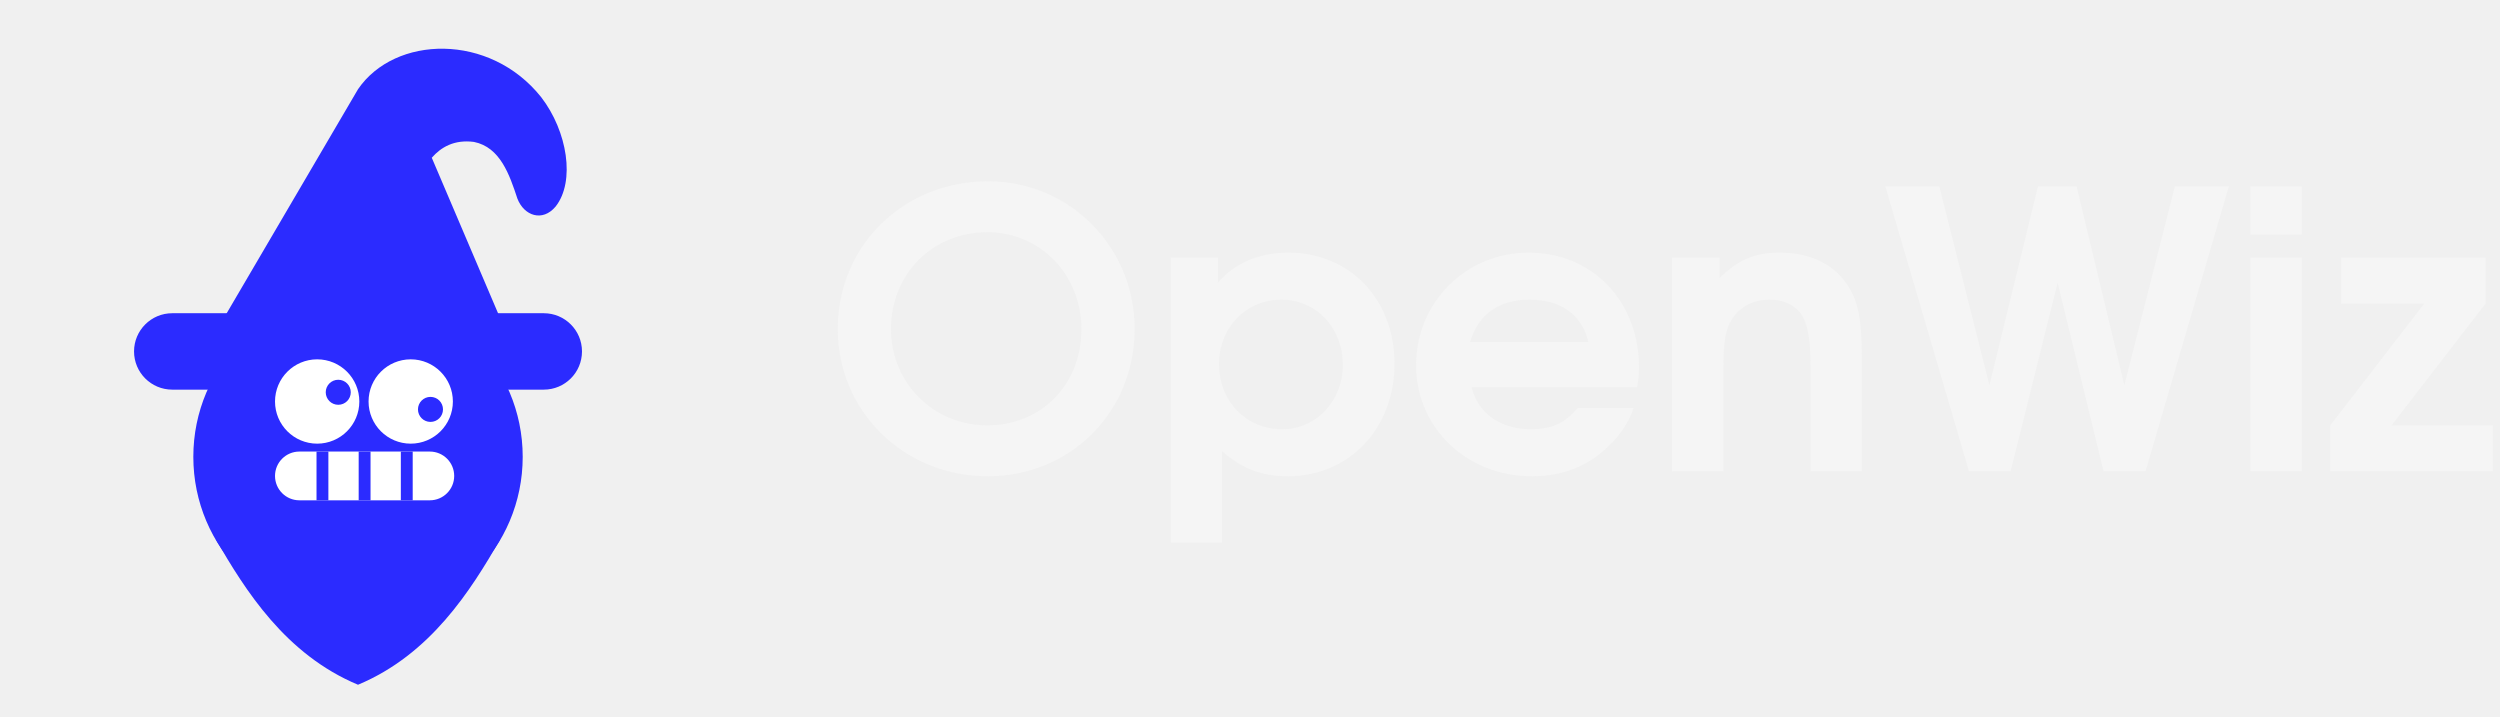
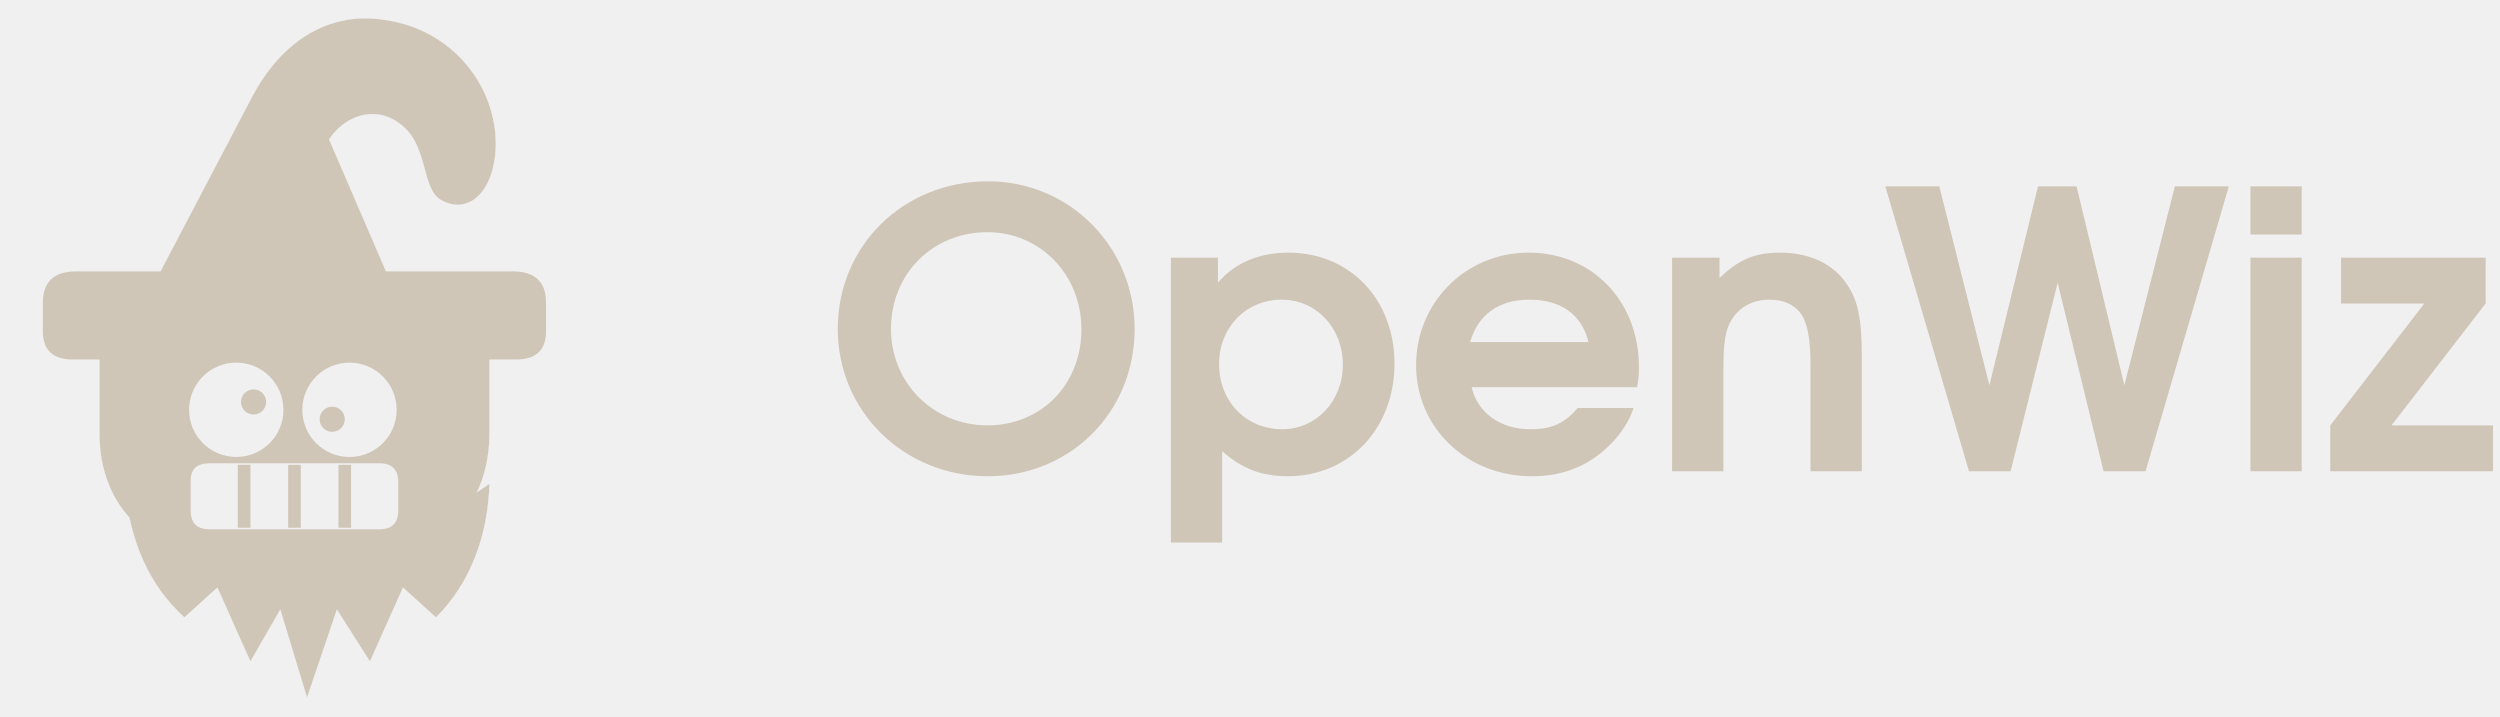
<svg xmlns="http://www.w3.org/2000/svg" viewBox="66 27 817 234" width="817" height="234">
-   <g transform="translate(66 27) scale(0.234)">
-     <circle cx="500.0" cy="638.0" r="230.0" fill="#2b2bff" />
-     <path d="M 312.3 444.8 L 500.0 124.6 C 551.5 49.2 684.0 45.5 755.8 135.7 C 792.6 183.5 803.6 253.4 776.0 288.4 C 757.6 310.5 731.8 301.3 722.6 277.4 C 711.6 244.2 698.7 205.6 661.9 198.2 C 634.3 194.6 615.9 205.6 603.0 220.3 L 698.7 444.8 Z" fill="#2b2bff" />
-     <rect x="187.2" y="437.44" width="625.6" height="106.72" rx="53.36" fill="#2b2bff" />
-     <path d="M 301.3 753.0 C 342.7 824.8 398.8 914.0 500.0 956.3 C 601.2 914.0 657.3 824.8 698.7 753.0 Z" fill="#2b2bff" />
-     <circle cx="442.96" cy="560.72" r="58.88" fill="#ffffff" />
-     <circle cx="573.6" cy="560.72" r="58.88" fill="#ffffff" />
-     <circle cx="472.4" cy="547.84" r="17.48" fill="#2b2bff" />
-     <circle cx="601.2" cy="571.76" r="17.48" fill="#2b2bff" />
-     <rect x="384.08" y="630.64" width="250.24" height="68.08" rx="34.04" fill="#ffffff" />
-     <rect x="442.04" y="630.64" width="16.56" height="68.08" rx="0" fill="#2b2bff" />
-     <rect x="500.92" y="630.64" width="16.56" height="68.08" rx="0" fill="#2b2bff" />
-     <rect x="559.8" y="630.64" width="16.56" height="68.08" rx="0" fill="#2b2bff" />
+   <g transform="translate(30.67 18.06) scale(0.5139)">
+     <defs>
+       <mask id="cutouts" maskUnits="userSpaceOnUse" x="0" y="0" width="512" height="512">
+         <rect width="512" height="512" fill="white" />
+         <g fill="black">
+           <path d="M132 234 Q132 210 158 210 H354 Q380 210 380 236 V293  C380 322 368 345 348 358 H164 C144 344 132 322 132 293 Z" />
+           <path d="M148 325 C151 362 164 390 186 410 L207 391 L228 438       L247 405 L264 461 L283 405 L304 438 L325 391 L346 410       C368 388 379 358 380 325 C351 346 324 353 294 353 H220       C192 353 167 345 148 325 Z" />
+         </g>
+         <g fill="white">
+           <path d="M132 234 Q132 210 158 210 H354 Q380 210 380 236 V293  C380 322 368 345 348 358 H164 C144 344 132 322 132 293 Z" />
+           <path d="M148 325 C151 362 164 390 186 410 L207 391 L228 438       L247 405 L264 461 L283 405 L304 438 L325 391 L346 410       C368 388 379 358 380 325 C351 346 324 353 294 353 H220       C192 353 167 345 148 325 Z" />
+         </g>
+         <g fill="black">
+           <circle cx="219" cy="278" r="30" />
+           <circle cx="291" cy="278" r="30" />
+           <path d="M190 323 Q190 312 202 312 H310 Q322 312 322 324 V342 Q322 354 310 354 H202 Q190 354 190 342 Z" />
+         </g>
+       </mask>
+       <mask id="hatcut" maskUnits="userSpaceOnUse" x="0" y="0" width="512" height="512">
+         <rect width="512" height="512" fill="white" />
+         <g fill="black">
+           <path d="M154 222 L228 81 C249 40 281 25 313 30 C357 36 385 73 384 111  C383 139 367 154 350 145 C336 138 342 110 323 96 C307 84 288 91 278 106  L328 222 Z" />
+         </g>
+         <g fill="white">
+           <path d="M154 222 L228 81 C249 40 281 25 313 30 C357 36 385 73 384 111  C383 139 367 154 350 145 C336 138 342 110 323 96 C307 84 288 91 278 106  L328 222 Z" />
+         </g>
+       </mask>
+     </defs>
+     <g fill="#cfc6b8" color="#cfc6b8">
+       <g mask="url(#cutouts)">
+         <path d="M132 234 Q132 210 158 210 H354 Q380 210 380 236 V293  C380 322 368 345 348 358 H164 C144 344 132 322 132 293 Z" />
+         <path d="M148 325 C151 362 164 390 186 410 L207 391 L228 438       L247 405 L264 461 L283 405 L304 438 L325 391 L346 410       C368 388 379 358 380 325 C351 346 324 353 294 353 H220       C192 353 167 345 148 325 Z" />
+       </g>
+       <circle cx="230" cy="273" r="8" />
+       <circle cx="280" cy="284" r="8" />
+       <path d="M220 313 V353 H228 V313 Z M252 313 V353 H260 V313 Z  M284 313 V353 H292 V313 Z" />
+       <path d="M154 222 L228 81 C249 40 281 25 313 30 C357 36 385 73 384 111  C383 139 367 154 350 145 C336 138 342 110 323 96 C307 84 288 91 278 106  L328 222 Z" mask="url(#hatcut)" />
+       <path d="M96 210 Q96 190 117 190 H395 Q416 190 416 210 V228 Q416 246 397 246 H115 Q96 246 96 228 Z" />
+     </g>
  </g>
-   <path fill="#f5f5f5" d="M388.92 86.25C361.2 86.25 339.78 107.29 339.78 134.51C339.78 161.47 361.45 182.64 388.79 182.64C415.88 182.64 436.8 161.6 436.8 134.51C436.8 107.67 415.51 86.25 388.92 86.25ZM388.67 102.88C405.93 102.88 419.41 116.74 419.41 134.63C419.41 152.65 406.31 166.01 388.67 166.01C371.03 166.01 357.17 152.15 357.17 134.51C357.17 116.49 370.78 102.88 388.67 102.88ZM448.64 204.31H465.4V174.45C471.83 180.12 478.25 182.64 486.82 182.64C506.98 182.64 521.72 167.01 521.72 145.85C521.72 124.8 507.11 109.56 487.07 109.56C477.5 109.56 469.43 112.96 464.02 119.39V111.2H448.64ZM484.81 124.93C496.15 124.93 504.84 134.13 504.84 146.22C504.84 158.07 496.15 167.27 485.06 167.27C473.21 167.27 464.39 158.19 464.39 145.97C464.39 134 473.21 124.93 484.81 124.93ZM600.98 153.53C601.48 151.01 601.61 149.5 601.61 146.98C601.61 125.43 586.36 109.56 565.57 109.56C545.03 109.56 528.78 125.81 528.78 146.35C528.78 166.76 545.29 182.64 566.58 182.64C578.05 182.64 586.99 178.48 594.3 170.04C596.95 166.76 598.71 163.86 599.84 160.34H581.57C577.29 165.38 573.13 167.27 566.2 167.27C556.25 167.27 548.94 161.97 546.92 153.53ZM546.42 138.79C549.07 129.72 555.87 124.93 565.82 124.93C576.16 124.93 582.96 129.84 585.1 138.79ZM612.44 181H629.2V148.11C629.2 138.79 629.83 134.76 631.97 131.36C634.62 127.2 638.9 124.93 644.32 124.93C648.73 124.93 652.13 126.44 654.4 129.34C656.67 132.36 657.68 137.53 657.68 146.85V181H674.44V143.58C674.44 131.1 673.18 125.06 669.4 119.64C664.86 113.09 657.3 109.56 647.6 109.56C639.53 109.56 634.12 111.83 627.94 117.87V111.2H612.44ZM709.46 181H723.07L738.44 119.39L753.44 181H767.17L794.39 87.89H776.75L760.24 152.9L744.62 87.89H732.02L716.14 152.9L699.76 87.89H682.12ZM801.44 181H818.2V111.2H801.44ZM801.44 103.64H818.2V87.89H801.44ZM827.53 181H880.7V166.01H847.56L878.3 126.19V111.2H831.05V126.19H858.27L827.53 166.01Z" />
+   <path fill="#cfc6b8" d="M388.92 86.25C361.2 86.25 339.78 107.29 339.78 134.51C339.78 161.47 361.45 182.64 388.79 182.64C415.88 182.64 436.8 161.6 436.8 134.51C436.8 107.67 415.51 86.25 388.92 86.25ZM388.67 102.88C405.93 102.88 419.41 116.74 419.41 134.63C419.41 152.65 406.31 166.01 388.67 166.01C371.03 166.01 357.17 152.15 357.17 134.51C357.17 116.49 370.78 102.88 388.67 102.88ZM448.64 204.31H465.4V174.45C471.83 180.12 478.25 182.64 486.82 182.64C506.98 182.64 521.72 167.01 521.72 145.85C521.72 124.8 507.11 109.56 487.07 109.56C477.5 109.56 469.43 112.96 464.02 119.39V111.2H448.64ZM484.81 124.93C496.15 124.93 504.84 134.13 504.84 146.22C504.84 158.07 496.15 167.27 485.06 167.27C473.21 167.27 464.39 158.19 464.39 145.97C464.39 134 473.21 124.93 484.81 124.93ZM600.98 153.53C601.48 151.01 601.61 149.5 601.61 146.98C601.61 125.43 586.36 109.56 565.57 109.56C545.03 109.56 528.78 125.81 528.78 146.35C528.78 166.76 545.29 182.64 566.58 182.64C578.05 182.64 586.99 178.48 594.3 170.04C596.95 166.76 598.71 163.86 599.84 160.34H581.57C577.29 165.38 573.13 167.27 566.2 167.27C556.25 167.27 548.94 161.97 546.92 153.53ZM546.42 138.79C549.07 129.72 555.87 124.93 565.82 124.93C576.16 124.93 582.96 129.84 585.1 138.79ZM612.44 181H629.2V148.11C629.2 138.79 629.83 134.76 631.97 131.36C634.62 127.2 638.9 124.93 644.32 124.93C648.73 124.93 652.13 126.44 654.4 129.34C656.67 132.36 657.68 137.53 657.68 146.85V181H674.44V143.58C674.44 131.1 673.18 125.06 669.4 119.64C664.86 113.09 657.3 109.56 647.6 109.56C639.53 109.56 634.12 111.83 627.94 117.87V111.2H612.44ZM709.46 181H723.07L738.44 119.39L753.44 181H767.17L794.39 87.89H776.75L760.24 152.9L744.62 87.89H732.02L716.14 152.9L699.76 87.89H682.12ZM801.44 181H818.2V111.2H801.44ZM801.44 103.64H818.2V87.89H801.44ZM827.53 181H880.7V166.01H847.56L878.3 126.19V111.2H831.05V126.19H858.27L827.53 166.01Z" />
</svg>
